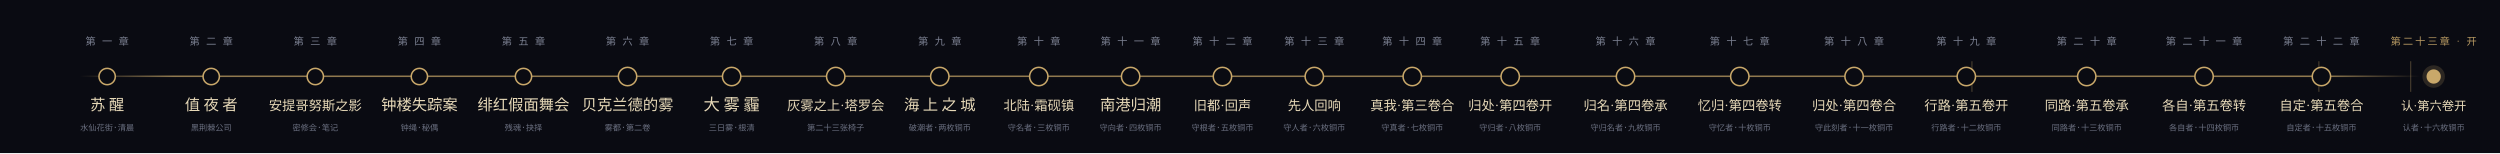
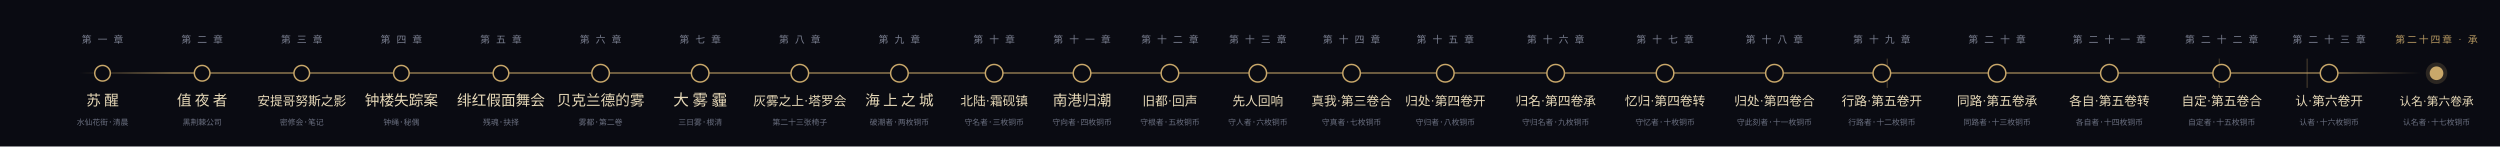
- <svg xmlns="http://www.w3.org/2000/svg" viewBox="0 0 2450 150" width="100%" role="img" aria-label="二十三章剧情脉络：苏醒、值夜者、安提哥努斯之影、钟楼失踪案、绯红假面舞会、贝克兰德的雾、大雾霾、灰雾之上·塔罗会、海上之城、北陆·霜砚镇、南港归潮、旧都·回声、灰原骨冢·先人回响、灰雾深处·真我、灰雾最深处·归处、灰雾更深处·归名、灰雾之上·忆归、灰雾之上·归处、灰雾之下·行路、灰雾之下·同路、灰雾之下·各自、灰雾之下·自定、灰雾之下·认">
+ <svg xmlns="http://www.w3.org/2000/svg" viewBox="0 0 2560 150" width="100%" role="img" aria-label="二十四章剧情脉络：苏醒、值夜者、安提哥努斯之影、钟楼失踪案、绯红假面舞会、贝克兰德的雾、大雾霾、灰雾之上·塔罗会、海上之城、北陆·霜砚镇、南港归潮、旧都·回声、灰原骨冢·先人回响、灰雾深处·真我、灰雾最深处·归处、灰雾更深处·归名、灰雾之上·忆归、灰雾之上·归处、灰雾之下·行路、灰雾之下·同路、灰雾之下·各自、灰雾之下·自定、灰雾之下·认、灰雾之下·认名">
  <defs>
    <linearGradient id="line" x1="0" y1="0" x2="1" y2="0">
      <stop offset="0" stop-color="#c9a86a" stop-opacity="0" />
      <stop offset="0.04" stop-color="#c9a86a" stop-opacity="0.7" />
      <stop offset="0.96" stop-color="#c9a86a" stop-opacity="0.7" />
      <stop offset="1" stop-color="#c9a86a" stop-opacity="0" />
    </linearGradient>
  </defs>
-   <rect width="2450" height="150" fill="#0a0b12" />
-   <rect x="60" y="74" width="2330" height="1.5" fill="url(#line)" />
+   <rect width="2560" height="150" fill="#0a0b12" />
+   <rect x="60" y="74" width="2440" height="1.5" fill="url(#line)" />
  <rect x="1932" y="60" width="1" height="30" fill="#c9a86a" opacity="0.35" />
  <rect x="2272" y="60" width="1" height="30" fill="#c9a86a" opacity="0.35" />
  <rect x="2362" y="60" width="1" height="30" fill="#c9a86a" opacity="0.35" />
  <g font-family="Georgia, 'Times New Roman', serif" text-rendering="geometricPrecision">
    <circle cx="105" cy="75" r="8" fill="#0a0b12" stroke="#c9a86a" stroke-width="1.5" />
    <text x="105" y="44" text-anchor="middle" font-size="10" letter-spacing="2" fill="#7a7f90">第 一 章</text>
    <text x="105" y="108" text-anchor="middle" font-size="15" fill="#e7d9b8">苏 醒</text>
    <text x="105" y="128" text-anchor="middle" font-family="ui-monospace, Menlo, monospace" font-size="8" fill="#6a6f80">水仙花街·清晨</text>
    <circle cx="207" cy="75" r="8" fill="#0a0b12" stroke="#c9a86a" stroke-width="1.5" />
    <text x="207" y="44" text-anchor="middle" font-size="10" letter-spacing="2" fill="#7a7f90">第 二 章</text>
    <text x="207" y="108" text-anchor="middle" font-size="15" fill="#e7d9b8">值 夜 者</text>
    <text x="207" y="128" text-anchor="middle" font-family="ui-monospace, Menlo, monospace" font-size="8" fill="#6a6f80">黑荆棘公司</text>
    <circle cx="309" cy="75" r="8" fill="#0a0b12" stroke="#c9a86a" stroke-width="1.5" />
    <text x="309" y="44" text-anchor="middle" font-size="10" letter-spacing="2" fill="#7a7f90">第 三 章</text>
    <text x="309" y="108" text-anchor="middle" font-size="13" fill="#e7d9b8">安提哥努斯之影</text>
    <text x="309" y="128" text-anchor="middle" font-family="ui-monospace, Menlo, monospace" font-size="8" fill="#6a6f80">密修会·笔记</text>
    <circle cx="411" cy="75" r="8" fill="#0a0b12" stroke="#c9a86a" stroke-width="1.5" />
    <text x="411" y="44" text-anchor="middle" font-size="10" letter-spacing="2" fill="#7a7f90">第 四 章</text>
    <text x="411" y="108" text-anchor="middle" font-size="15" fill="#e7d9b8">钟楼失踪案</text>
    <text x="411" y="128" text-anchor="middle" font-family="ui-monospace, Menlo, monospace" font-size="8" fill="#6a6f80">钟绳·秘偶</text>
    <circle cx="513" cy="75" r="8" fill="#0a0b12" stroke="#c9a86a" stroke-width="1.5" />
    <text x="513" y="44" text-anchor="middle" font-size="10" letter-spacing="2" fill="#7a7f90">第 五 章</text>
    <text x="513" y="108" text-anchor="middle" font-size="15" fill="#e7d9b8">绯红假面舞会</text>
    <text x="513" y="128" text-anchor="middle" font-family="ui-monospace, Menlo, monospace" font-size="8" fill="#6a6f80">残魂·抉择</text>
    <circle cx="615" cy="75" r="9" fill="#0a0b12" stroke="#c9a86a" stroke-width="1.5" />
    <text x="615" y="44" text-anchor="middle" font-size="10" letter-spacing="2" fill="#7a7f90">第 六 章</text>
    <text x="615" y="108" text-anchor="middle" font-size="15" fill="#e7d9b8">贝克兰德的雾</text>
    <text x="615" y="128" text-anchor="middle" font-family="ui-monospace, Menlo, monospace" font-size="8" fill="#6a6f80">雾都·第二卷</text>
    <circle cx="717" cy="75" r="9" fill="#0a0b12" stroke="#c9a86a" stroke-width="1.5" />
    <text x="717" y="44" text-anchor="middle" font-size="10" letter-spacing="2" fill="#7a7f90">第 七 章</text>
    <text x="717" y="108" text-anchor="middle" font-size="16" fill="#e7d9b8">大 雾 霾</text>
    <text x="717" y="128" text-anchor="middle" font-family="ui-monospace, Menlo, monospace" font-size="8" fill="#6a6f80">三日雾·根清</text>
    <circle cx="819" cy="75" r="9" fill="#0a0b12" stroke="#c9a86a" stroke-width="1.5" />
    <text x="819" y="44" text-anchor="middle" font-size="10" letter-spacing="2" fill="#7a7f90">第 八 章</text>
    <text x="819" y="108" text-anchor="middle" font-size="13" fill="#e7d9b8">灰雾之上·塔罗会</text>
    <text x="819" y="128" text-anchor="middle" font-family="ui-monospace, Menlo, monospace" font-size="8" fill="#6a6f80">第二十三张椅子</text>
    <circle cx="921" cy="75" r="9" fill="#0a0b12" stroke="#c9a86a" stroke-width="1.5" />
    <text x="921" y="44" text-anchor="middle" font-size="10" letter-spacing="2" fill="#7a7f90">第 九 章</text>
    <text x="921" y="108" text-anchor="middle" font-size="15" fill="#e7d9b8">海 上 之 城</text>
    <text x="921" y="128" text-anchor="middle" font-family="ui-monospace, Menlo, monospace" font-size="8" fill="#6a6f80">破潮者·两枚铜币</text>
    <circle cx="1018" cy="75" r="9" fill="#0a0b12" stroke="#c9a86a" stroke-width="1.5" />
    <text x="1018" y="44" text-anchor="middle" font-size="10" letter-spacing="2" fill="#7a7f90">第 十 章</text>
    <text x="1018" y="108" text-anchor="middle" font-size="13" fill="#e7d9b8">北陆·霜砚镇</text>
    <text x="1018" y="128" text-anchor="middle" font-family="ui-monospace, Menlo, monospace" font-size="8" fill="#6a6f80">守名者·三枚铜币</text>
    <circle cx="1108" cy="75" r="9" fill="#0a0b12" stroke="#c9a86a" stroke-width="1.5" />
    <text x="1108" y="44" text-anchor="middle" font-size="10" letter-spacing="2" fill="#7a7f90">第 十 一 章</text>
    <text x="1108" y="108" text-anchor="middle" font-size="15" fill="#e7d9b8">南港归潮</text>
    <text x="1108" y="128" text-anchor="middle" font-family="ui-monospace, Menlo, monospace" font-size="8" fill="#6a6f80">守向者·四枚铜币</text>
    <circle cx="1198" cy="75" r="9" fill="#0a0b12" stroke="#c9a86a" stroke-width="1.5" />
    <text x="1198" y="44" text-anchor="middle" font-size="10" letter-spacing="2" fill="#7a7f90">第 十 二 章</text>
    <text x="1198" y="108" text-anchor="middle" font-size="13" fill="#e7d9b8">旧都·回声</text>
    <text x="1198" y="128" text-anchor="middle" font-family="ui-monospace, Menlo, monospace" font-size="8" fill="#6a6f80">守根者·五枚铜币</text>
    <circle cx="1288" cy="75" r="9" fill="#0a0b12" stroke="#c9a86a" stroke-width="1.5" />
    <text x="1288" y="44" text-anchor="middle" font-size="10" letter-spacing="2" fill="#7a7f90">第 十 三 章</text>
    <text x="1288" y="108" text-anchor="middle" font-size="13" fill="#e7d9b8">先人回响</text>
    <text x="1288" y="128" text-anchor="middle" font-family="ui-monospace, Menlo, monospace" font-size="8" fill="#6a6f80">守人者·六枚铜币</text>
    <circle cx="1384" cy="75" r="9" fill="#0a0b12" stroke="#c9a86a" stroke-width="1.5" />
    <text x="1384" y="44" text-anchor="middle" font-size="10" letter-spacing="2" fill="#7a7f90">第 十 四 章</text>
    <text x="1384" y="108" text-anchor="middle" font-size="13" fill="#e7d9b8">真我·第三卷合</text>
    <text x="1384" y="128" text-anchor="middle" font-family="ui-monospace, Menlo, monospace" font-size="8" fill="#6a6f80">守真者·七枚铜币</text>
    <circle cx="1480" cy="75" r="9" fill="#0a0b12" stroke="#c9a86a" stroke-width="1.5" />
    <text x="1480" y="44" text-anchor="middle" font-size="10" letter-spacing="2" fill="#7a7f90">第 十 五 章</text>
    <text x="1480" y="108" text-anchor="middle" font-size="13" fill="#e7d9b8">归处·第四卷开</text>
    <text x="1480" y="128" text-anchor="middle" font-family="ui-monospace, Menlo, monospace" font-size="8" fill="#6a6f80">守归者·八枚铜币</text>
    <circle cx="1593" cy="75" r="9" fill="#0a0b12" stroke="#c9a86a" stroke-width="1.5" />
    <text x="1593" y="44" text-anchor="middle" font-size="10" letter-spacing="2" fill="#7a7f90">第 十 六 章</text>
    <text x="1593" y="108" text-anchor="middle" font-size="13" fill="#e7d9b8">归名·第四卷承</text>
    <text x="1593" y="128" text-anchor="middle" font-family="ui-monospace, Menlo, monospace" font-size="8" fill="#6a6f80">守归名者·九枚铜币</text>
    <circle cx="1705" cy="75" r="9" fill="#0a0b12" stroke="#c9a86a" stroke-width="1.5" />
    <text x="1705" y="44" text-anchor="middle" font-size="10" letter-spacing="2" fill="#7a7f90">第 十 七 章</text>
    <text x="1705" y="108" text-anchor="middle" font-size="13" fill="#e7d9b8">忆归·第四卷转</text>
    <text x="1705" y="128" text-anchor="middle" font-family="ui-monospace, Menlo, monospace" font-size="8" fill="#6a6f80">守忆者·十枚铜币</text>
    <circle cx="1817" cy="75" r="9" fill="#0a0b12" stroke="#c9a86a" stroke-width="1.5" />
    <text x="1817" y="44" text-anchor="middle" font-size="10" letter-spacing="2" fill="#7a7f90">第 十 八 章</text>
    <text x="1817" y="108" text-anchor="middle" font-size="13" fill="#e7d9b8">归处·第四卷合</text>
    <text x="1817" y="128" text-anchor="middle" font-family="ui-monospace, Menlo, monospace" font-size="8" fill="#6a6f80">守此刻者·十一枚铜币</text>
    <circle cx="1927" cy="75" r="9" fill="#0a0b12" stroke="#c9a86a" stroke-width="1.5" />
    <text x="1927" y="44" text-anchor="middle" font-size="10" letter-spacing="2" fill="#7a7f90">第 十 九 章</text>
    <text x="1927" y="108" text-anchor="middle" font-size="13" fill="#e7d9b8">行路·第五卷开</text>
    <text x="1927" y="128" text-anchor="middle" font-family="ui-monospace, Menlo, monospace" font-size="8" fill="#6a6f80">行路者·十二枚铜币</text>
    <circle cx="2045" cy="75" r="9" fill="#0a0b12" stroke="#c9a86a" stroke-width="1.5" />
    <text x="2045" y="44" text-anchor="middle" font-size="10" letter-spacing="2" fill="#7a7f90">第 二 十 章</text>
    <text x="2045" y="108" text-anchor="middle" font-size="13" fill="#e7d9b8">同路·第五卷承</text>
    <text x="2045" y="128" text-anchor="middle" font-family="ui-monospace, Menlo, monospace" font-size="8" fill="#6a6f80">同路者·十三枚铜币</text>
    <circle cx="2160" cy="75" r="9" fill="#0a0b12" stroke="#c9a86a" stroke-width="1.5" />
    <text x="2160" y="44" text-anchor="middle" font-size="10" letter-spacing="2" fill="#7a7f90">第 二 十 一 章</text>
    <text x="2160" y="108" text-anchor="middle" font-size="13" fill="#e7d9b8">各自·第五卷转</text>
    <text x="2160" y="128" text-anchor="middle" font-family="ui-monospace, Menlo, monospace" font-size="8" fill="#6a6f80">各自者·十四枚铜币</text>
    <circle cx="2275" cy="75" r="9" fill="#0a0b12" stroke="#c9a86a" stroke-width="1.5" />
    <text x="2275" y="44" text-anchor="middle" font-size="10" letter-spacing="2" fill="#7a7f90">第 二 十 二 章</text>
    <text x="2275" y="108" text-anchor="middle" font-size="13" fill="#e7d9b8">自定·第五卷合</text>
    <text x="2275" y="128" text-anchor="middle" font-family="ui-monospace, Menlo, monospace" font-size="8" fill="#6a6f80">自定者·十五枚铜币</text>
-     <circle cx="2385" cy="75" r="11" fill="#c9a86a" opacity="0.18" />
-     <circle cx="2385" cy="75" r="7" fill="#c9a86a" />
-     <text x="2385" y="44" text-anchor="middle" font-size="10" letter-spacing="2" fill="#c9a86a" opacity="0.9">第二十三章 · 开</text>
-     <text x="2385" y="108" text-anchor="middle" font-size="12" fill="#e7d9b8">认·第六卷开</text>
+     <circle cx="2385" cy="75" r="9" fill="#0a0b12" stroke="#c9a86a" stroke-width="1.5" />
+     <text x="2385" y="44" text-anchor="middle" font-size="10" letter-spacing="2" fill="#7a7f90">第 二 十 三 章</text>
+     <text x="2385" y="108" text-anchor="middle" font-size="13" fill="#e7d9b8">认·第六卷开</text>
    <text x="2385" y="128" text-anchor="middle" font-family="ui-monospace, Menlo, monospace" font-size="8" fill="#6a6f80">认者·十六枚铜币</text>
+     <circle cx="2495" cy="75" r="11" fill="#c9a86a" opacity="0.18" />
+     <circle cx="2495" cy="75" r="7" fill="#c9a86a" />
+     <text x="2495" y="44" text-anchor="middle" font-size="10" letter-spacing="2" fill="#c9a86a" opacity="0.9">第二十四章 · 承</text>
+     <text x="2495" y="108" text-anchor="middle" font-size="12" fill="#e7d9b8">认名·第六卷承</text>
+     <text x="2495" y="128" text-anchor="middle" font-family="ui-monospace, Menlo, monospace" font-size="8" fill="#6a6f80">认名者·十七枚铜币</text>
  </g>
</svg>
